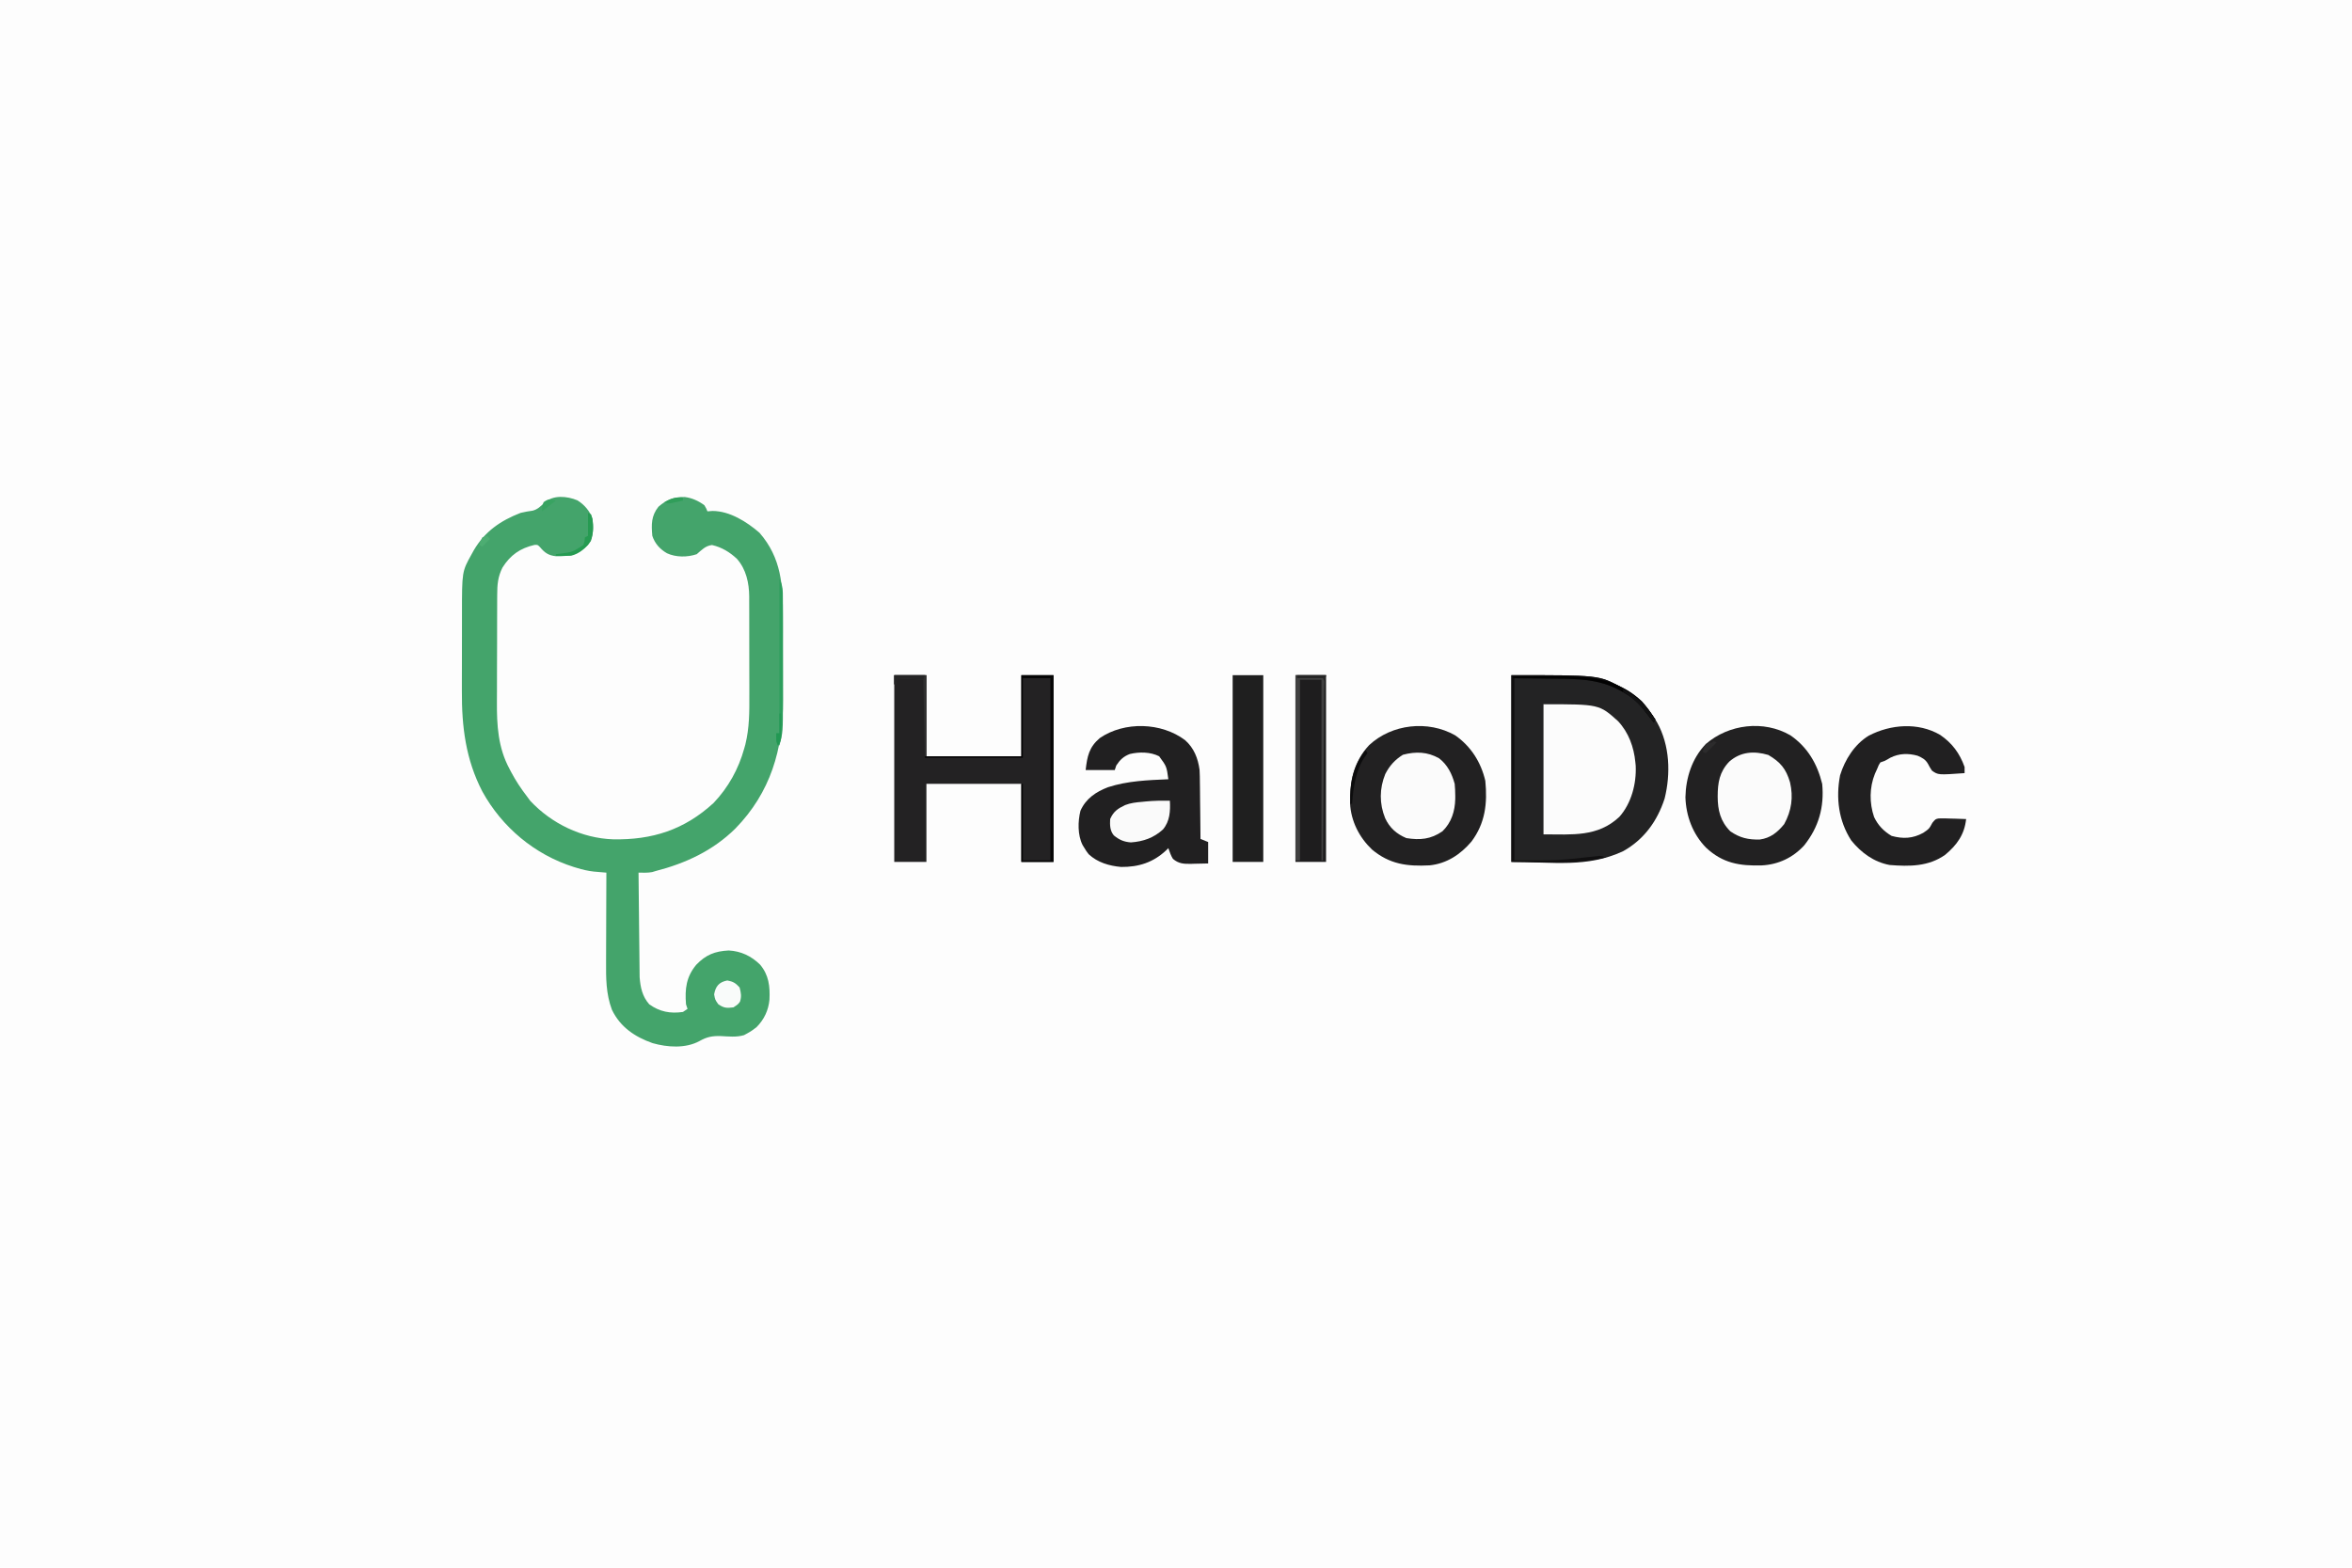
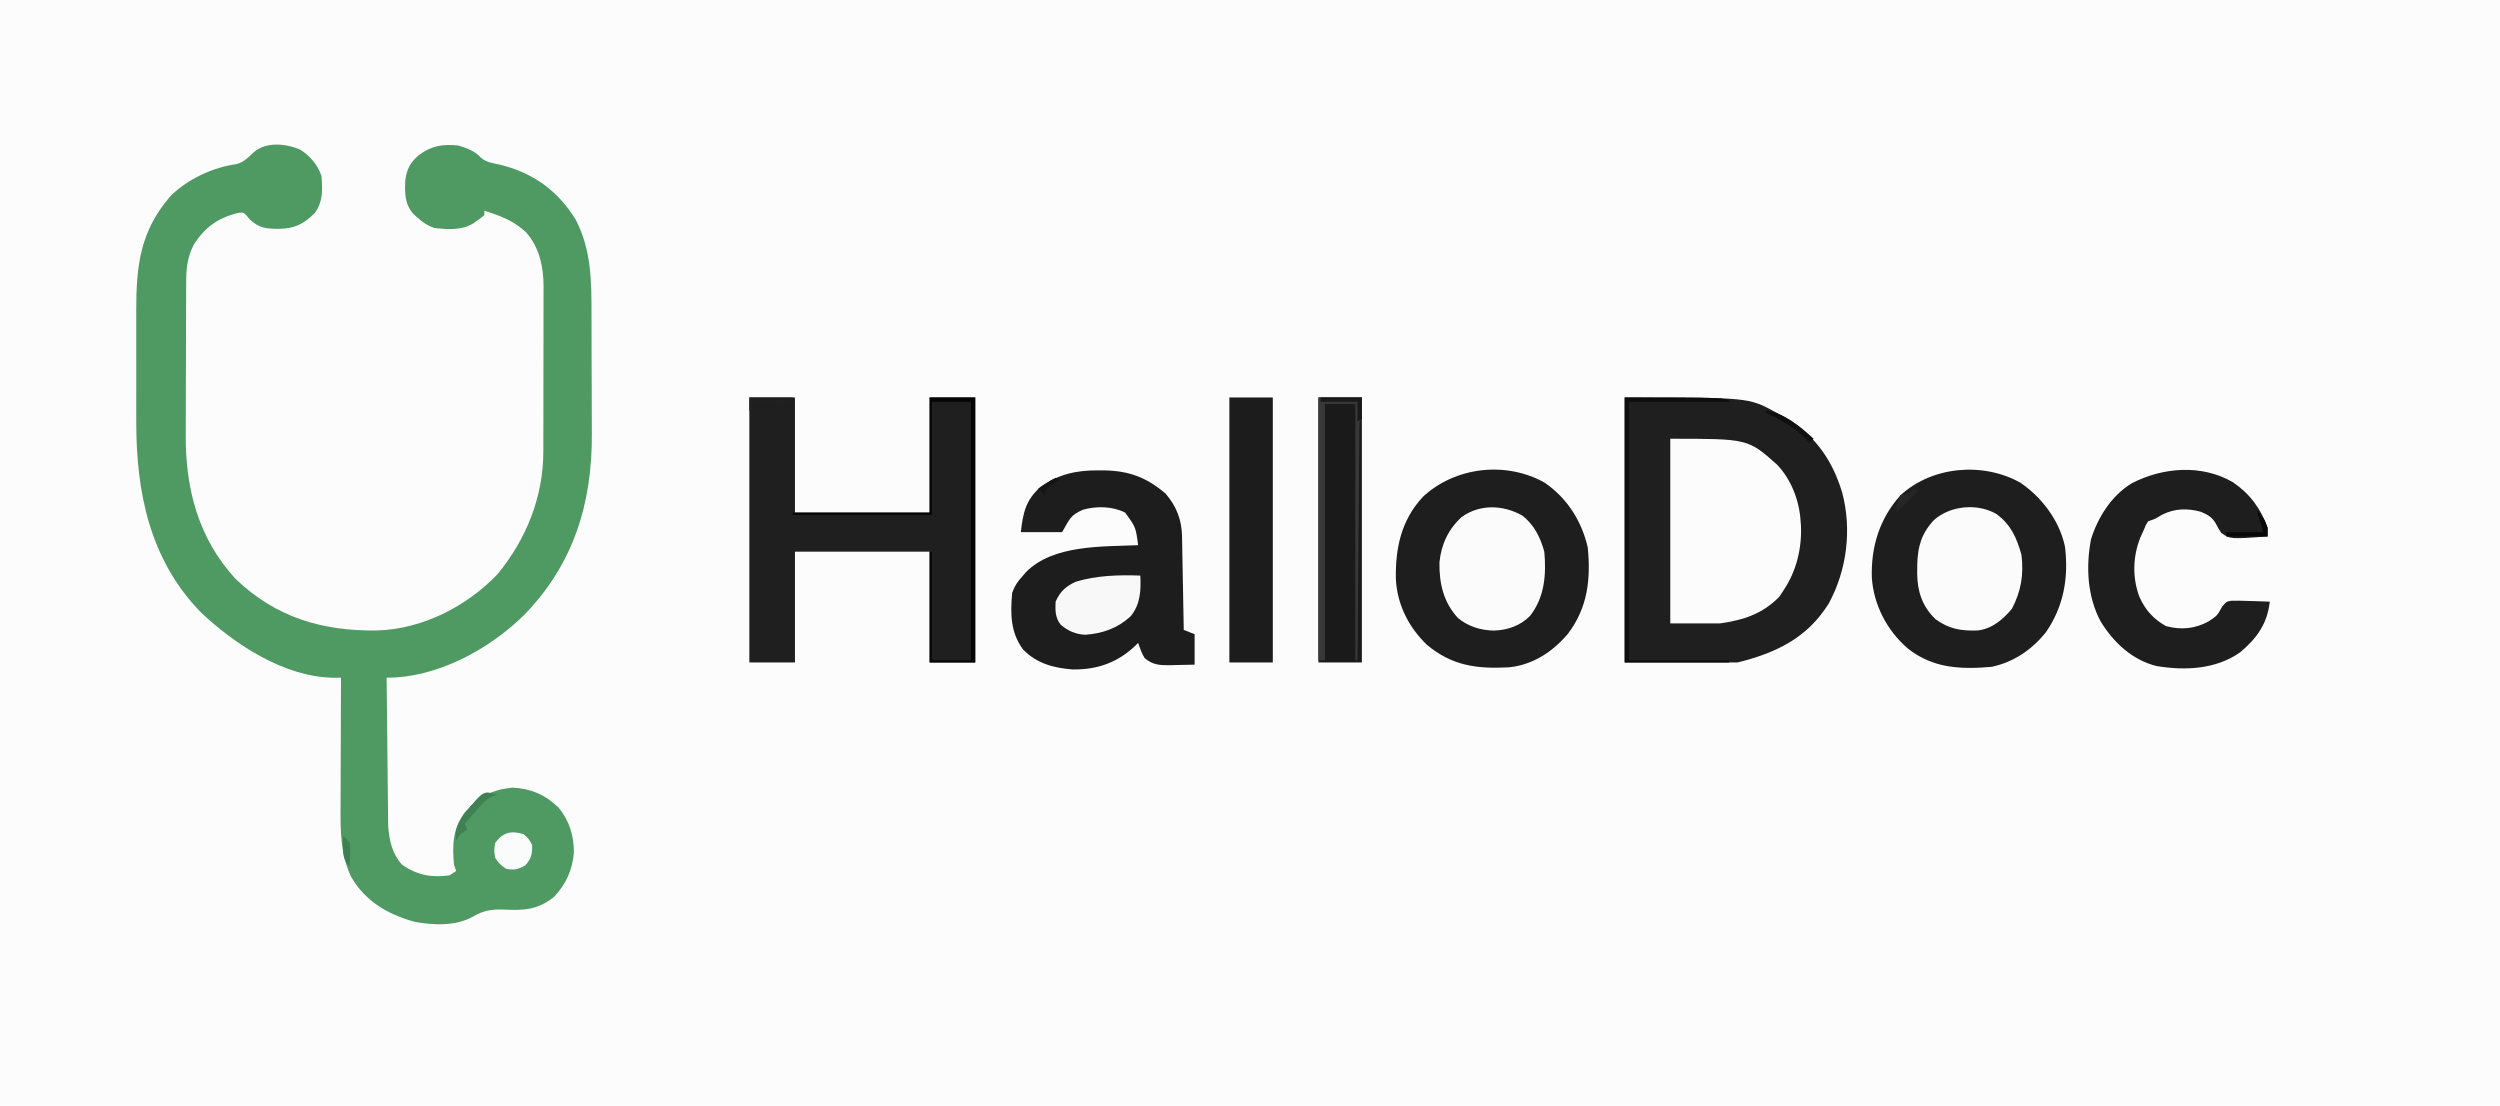
- <svg xmlns="http://www.w3.org/2000/svg" version="1.1" width="1536" height="1024">
-   <path d="M0 0 C506.88 0 1013.76 0 1536 0 C1536 337.92 1536 675.84 1536 1024 C1029.12 1024 522.24 1024 0 1024 C0 686.08 0 348.16 0 0 Z " fill="#FDFDFD" transform="translate(0,0)" />
-   <path d="M0 0 C4.566 2.815 8.235 7.117 9.926 12.188 C10.434 18.409 10.679 23.933 6.926 29.188 C0.276 35.548 -4.979 36.644 -13.969 36.512 C-18.854 36.002 -21.306 34.303 -24.465 30.523 C-25.975 28.992 -25.975 28.992 -28.02 29.121 C-37.409 31.292 -43.71 35.709 -48.883 43.844 C-51.94 49.857 -52.372 55.091 -52.365 61.703 C-52.371 62.643 -52.378 63.584 -52.385 64.553 C-52.404 67.658 -52.408 70.763 -52.41 73.867 C-52.417 76.04 -52.423 78.213 -52.43 80.385 C-52.442 84.943 -52.446 89.501 -52.445 94.059 C-52.445 99.859 -52.472 105.66 -52.506 111.46 C-52.529 115.953 -52.533 120.445 -52.532 124.937 C-52.534 127.073 -52.543 129.209 -52.558 131.345 C-52.661 146.872 -51.859 161.597 -44.262 175.562 C-43.747 176.549 -43.747 176.549 -43.221 177.556 C-40.274 183.085 -36.907 188.229 -33.074 193.188 C-32.311 194.219 -31.548 195.25 -30.762 196.312 C-16.84 211.205 2.915 220.71 23.297 221.426 C48.892 221.898 69.865 215.227 88.988 197.625 C98.537 187.566 105.227 175.527 108.926 162.188 C109.179 161.283 109.431 160.379 109.692 159.447 C112.364 148.601 112.346 138.087 112.289 126.977 C112.289 124.953 112.289 122.93 112.291 120.906 C112.29 116.692 112.28 112.478 112.262 108.264 C112.239 102.878 112.239 97.492 112.245 92.105 C112.249 87.937 112.242 83.77 112.232 79.602 C112.229 77.616 112.227 75.63 112.229 73.643 C112.229 70.868 112.217 68.094 112.2 65.319 C112.203 64.509 112.205 63.7 112.208 62.866 C112.126 53.983 110.242 45.093 104.238 38.27 C99.547 33.834 94.263 30.653 87.926 29.188 C83.572 29.704 81.191 32.409 77.926 35.188 C71.787 37.234 64.426 37.293 58.488 34.562 C53.868 31.858 50.638 28.324 48.926 23.188 C48.264 15.764 48.195 10.131 52.926 4.188 C58.329 -0.516 62.975 -2.227 70.148 -2.164 C74.89 -1.564 79.078 0.375 82.926 3.188 C84.207 5.359 84.207 5.359 84.926 7.188 C86.019 7.105 87.112 7.022 88.238 6.938 C99.543 6.977 110.618 14.014 118.926 21.188 C133.277 37.713 134.243 55.417 134.227 76.227 C134.23 78.278 134.235 80.329 134.24 82.38 C134.247 86.668 134.247 90.956 134.241 95.245 C134.236 100.694 134.253 106.143 134.276 111.593 C134.291 115.828 134.291 120.063 134.288 124.298 C134.289 126.305 134.294 128.311 134.304 130.318 C134.448 162.569 126.108 190.88 103.176 214.375 C88.49 228.871 70.662 237.123 50.926 242.188 C50.25 242.395 49.575 242.603 48.879 242.816 C45.905 243.382 42.945 243.208 39.926 243.188 C40.01 252.437 40.105 261.687 40.213 270.936 C40.263 275.231 40.309 279.527 40.348 283.822 C40.385 287.972 40.431 292.122 40.484 296.271 C40.502 297.85 40.517 299.429 40.529 301.008 C40.546 303.229 40.575 305.449 40.607 307.67 C40.62 308.931 40.634 310.193 40.647 311.492 C41.146 318.111 42.414 324.112 46.926 329.188 C53.734 334.075 60.658 335.383 68.926 334.188 C69.916 333.527 70.906 332.868 71.926 332.188 C71.596 331.197 71.266 330.207 70.926 329.188 C70.137 319.088 71.051 311.29 77.613 303.375 C83.894 296.843 89.773 294.488 98.836 294.031 C106.803 294.434 113.587 297.684 119.266 303.234 C125.015 309.998 125.856 317.523 125.434 326.168 C124.771 333.164 121.896 339.223 116.922 344.188 C114.97 345.728 113.116 347.014 110.926 348.188 C110.222 348.569 109.518 348.951 108.793 349.344 C103.803 350.812 98.648 350.187 93.494 349.934 C88.044 349.794 84.53 350.482 79.786 353.17 C70.663 358.161 58.794 357.312 49.113 354.562 C37.549 350.495 27.993 344.074 22.551 332.75 C18.608 322.26 18.657 311.854 18.73 300.805 C18.734 299.137 18.737 297.47 18.739 295.803 C18.747 291.447 18.766 287.09 18.788 282.734 C18.809 278.276 18.818 273.817 18.828 269.359 C18.849 260.635 18.884 251.911 18.926 243.188 C18.181 243.126 17.436 243.064 16.668 243.001 C15.685 242.916 14.703 242.832 13.69 242.744 C12.718 242.662 11.746 242.58 10.745 242.495 C6.94 242.08 3.394 241.235 -0.262 240.125 C-1.334 239.803 -1.334 239.803 -2.428 239.474 C-27.934 231.395 -49.206 213.557 -62.074 190.188 C-72.952 169.212 -75.565 147.822 -75.438 124.539 C-75.437 122.624 -75.438 120.71 -75.439 118.795 C-75.439 114.82 -75.429 110.845 -75.41 106.871 C-75.388 101.811 -75.387 96.752 -75.394 91.692 C-75.397 87.752 -75.391 83.813 -75.381 79.873 C-75.377 78.008 -75.376 76.143 -75.377 74.278 C-75.381 46.521 -75.381 46.521 -69.074 35.188 C-68.579 34.292 -68.084 33.396 -67.574 32.473 C-60.317 20.226 -50.171 13.267 -37.074 8.188 C-34.435 7.543 -31.871 7.112 -29.184 6.742 C-25.917 5.883 -23.981 3.872 -21.578 1.586 C-15.89 -3.704 -6.735 -2.807 0 0 Z " fill="#44A46B" transform="translate(377.0742,326.8125)" />
-   <path d="M0 0 C57.233 0 57.233 0 71.562 7.812 C72.551 8.333 72.551 8.333 73.56 8.864 C82.729 13.84 88.5 20.166 94 29 C94.391 29.624 94.781 30.248 95.184 30.891 C103.515 45.803 104.148 64.349 100.098 80.625 C95.302 95.371 86.637 107.363 73 115 C49.329 125.961 27.422 122 0 122 C0 81.74 0 41.48 0 0 Z " fill="#232324" transform="translate(987,441)" />
-   <path d="M0 0 C10.291 7.188 16.834 17.527 19.672 29.68 C21.12 44.363 19.661 57.376 10.59 69.426 C3.471 77.792 -5.507 83.778 -16.666 84.919 C-31.32 85.687 -42.753 84.262 -54.363 74.562 C-62.754 66.522 -68.052 56.051 -68.664 44.383 C-68.952 30.147 -66.263 17.189 -56.223 6.422 C-41.402 -7.404 -17.814 -10.102 0 0 Z " fill="#222122" transform="translate(950.3281,480.3203)" />
-   <path d="M0 0 C11.268 7.779 17.544 18.594 20.781 31.715 C22.231 46.854 18.511 60.026 9.039 71.898 C1.73 79.92 -7.851 84.437 -18.625 84.988 C-33.095 85.402 -44.152 83.626 -55.101 73.365 C-63.759 64.514 -68.155 52.705 -68.531 40.465 C-68.282 27.788 -64.226 14.987 -55.219 5.715 C-40.252 -7.299 -17.421 -10.091 0 0 Z " fill="#222122" transform="translate(1169.219,480.2852)" />
-   <path d="M0 0 C6.93 0 13.86 0 21 0 C21 17.49 21 34.98 21 53 C41.46 53 61.92 53 83 53 C83 35.51 83 18.02 83 0 C89.93 0 96.86 0 104 0 C104 40.26 104 80.52 104 122 C97.07 122 90.14 122 83 122 C83 105.17 83 88.34 83 71 C62.54 71 42.08 71 21 71 C21 87.83 21 104.66 21 122 C14.07 122 7.14 122 0 122 C0 81.74 0 41.48 0 0 Z " fill="#232223" transform="translate(584,441)" />
-   <path d="M0 0 C5.744 5.107 8.379 11.781 9.403 19.335 C9.571 22.255 9.625 25.153 9.629 28.078 C9.645 29.128 9.662 30.178 9.679 31.259 C9.727 34.57 9.749 37.88 9.77 41.191 C9.798 43.454 9.828 45.716 9.859 47.979 C9.933 53.487 9.985 58.995 10.02 64.504 C11.67 65.164 13.32 65.824 15.02 66.504 C15.02 71.124 15.02 75.744 15.02 80.504 C12.123 80.585 9.229 80.645 6.332 80.691 C5.515 80.717 4.699 80.742 3.857 80.768 C-0.896 80.825 -4.187 80.714 -7.98 77.504 C-9.403 75.237 -10.068 73.049 -10.98 70.504 C-11.442 70.963 -11.903 71.422 -12.379 71.895 C-20.836 79.85 -30.349 82.898 -41.863 82.789 C-49.7 82.072 -57.137 79.889 -62.98 74.504 C-64.527 72.504 -64.527 72.504 -65.73 70.504 C-66.138 69.844 -66.545 69.184 -66.965 68.504 C-70.279 61.978 -70.11 53.016 -68.367 46.055 C-64.821 38.103 -58.269 33.725 -50.355 30.691 C-37.537 26.541 -24.334 26.079 -10.98 25.504 C-12.104 17.135 -12.104 17.135 -16.98 10.504 C-22.662 7.594 -29.947 7.555 -36.105 9.004 C-40.249 10.576 -42.596 12.836 -44.98 16.504 C-45.31 17.494 -45.64 18.484 -45.98 19.504 C-52.25 19.504 -58.52 19.504 -64.98 19.504 C-63.979 10.493 -62.742 4.563 -55.758 -1.391 C-39.668 -12.43 -15.524 -11.727 0 0 Z " fill="#212021" transform="translate(773.9805,483.4961)" />
-   <path d="M0 0 C36.387 0 36.387 0 48.688 11.062 C55.641 18.517 59.042 27.99 60 38 C60.106 39.087 60.106 39.087 60.215 40.195 C60.753 51.869 57.408 64.723 49.535 73.559 C35.363 86.865 18.884 85 0 85 C0 56.95 0 28.9 0 0 Z " fill="#FCFCFC" transform="translate(1008,460)" />
-   <path d="M0 0 C7.868 5.37 12.802 12.017 16 21 C16 22.32 16 23.64 16 25 C-1.263 26.231 -1.263 26.231 -5.316 23.359 C-6.688 21.25 -6.688 21.25 -7.844 19.047 C-9.545 16.035 -11.61 14.961 -14.73 13.625 C-20.872 11.934 -26.777 12.066 -32.5 14.938 C-33.108 15.297 -33.717 15.657 -34.344 16.027 C-36 17 -36 17 -39 18 C-40.102 19.698 -40.102 19.698 -41 22 C-41.773 23.702 -41.773 23.702 -42.562 25.438 C-46.167 34.371 -46.231 44.562 -43.105 53.676 C-40.505 59.144 -36.835 62.892 -31.688 66 C-24.167 68.039 -17.843 67.757 -11 64 C-7.151 61.38 -7.151 61.38 -4.996 57.387 C-3 55 -3 55 -0.886 54.596 C1.82 54.507 4.482 54.565 7.188 54.688 C8.598 54.721 8.598 54.721 10.037 54.756 C12.36 54.815 14.679 54.897 17 55 C15.915 65.077 11.065 71.879 3.375 78.309 C-7.557 86.094 -20.078 86.033 -33 85 C-43.289 83.049 -51.48 77.033 -58 69 C-66.293 56.215 -68.157 41.249 -65.312 26.414 C-62.156 16.18 -55.879 6.183 -46.578 0.527 C-32.241 -6.924 -14.332 -8.318 0 0 Z " fill="#212021" transform="translate(1267,480)" />
-   <path d="M0 0 C6.6 0 13.2 0 20 0 C20 40.26 20 80.52 20 122 C13.4 122 6.8 122 0 122 C0 81.74 0 41.48 0 0 Z " fill="#1E1D1E" transform="translate(846,441)" />
-   <path d="M0 0 C6.6 0 13.2 0 20 0 C20 40.26 20 80.52 20 122 C13.4 122 6.8 122 0 122 C0 81.74 0 41.48 0 0 Z " fill="#1F1F1F" transform="translate(805,441)" />
-   <path d="M0 0 C7.874 4.632 11.572 9.001 14.188 17.875 C16.429 27.62 15.188 36.39 10.375 45.188 C6.048 50.504 1.408 54.308 -5.574 55.246 C-13.105 55.417 -18.566 54.19 -24.812 49.875 C-31.306 43.382 -33.028 36.05 -33.062 27.188 C-33.048 18.14 -31.915 11.099 -25.527 4.383 C-18.104 -2.144 -9.329 -2.753 0 0 Z " fill="#FBFBFB" transform="translate(1154.812,493.125)" />
-   <path d="M0 0 C5.48 4.213 8.415 10.12 10.195 16.688 C10.432 19.324 10.577 21.805 10.57 24.438 C10.568 25.491 10.568 25.491 10.565 26.566 C10.378 34.574 8.066 41.984 2.195 47.688 C-5.426 52.935 -12.411 53.539 -21.367 52.125 C-27.77 49.447 -32.321 45.402 -35.242 39.062 C-39.064 29.568 -38.973 19.722 -35.133 10.27 C-32.319 4.799 -28.817 0.95 -23.617 -2.312 C-15.239 -4.51 -7.636 -4.321 0 0 Z " fill="#FBFBFB" transform="translate(939.8047,495.3125)" />
-   <path d="M0 0 C0.369 6.757 0.031 13.398 -4.512 18.797 C-10.572 24.298 -17.332 26.661 -25.438 27.25 C-29.991 26.93 -33.101 25.573 -36.613 22.664 C-39.185 19.578 -39.2 15.896 -39 12 C-36.822 6.982 -33.96 5.142 -29.249 2.876 C-25.583 1.448 -21.961 1.071 -18.062 0.75 C-16.942 0.634 -16.942 0.634 -15.799 0.516 C-10.518 0.005 -5.304 -0.063 0 0 Z " fill="#FAFAFA" transform="translate(764,523)" />
-   <path d="M0 0 C57.233 0 57.233 0 71.562 7.812 C72.551 8.333 72.551 8.333 73.56 8.864 C82.785 13.871 88.339 20.208 94 29 C93.67 29.66 93.34 30.32 93 31 C92.588 30.443 92.175 29.886 91.75 29.312 C89.877 26.837 87.953 24.412 86 22 C85.167 20.962 85.167 20.962 84.316 19.902 C80.256 15.354 75.735 12.461 70.375 9.688 C69.761 9.362 69.147 9.036 68.514 8.701 C48.608 -0.996 22.1 2.437 2 2 C2 41.27 2 80.54 2 121 C30.179 121.13 30.179 121.13 58 118 C59.32 118.33 60.64 118.66 62 119 C41.927 124.018 20.691 122 0 122 C0 81.74 0 41.48 0 0 Z " fill="#100F10" transform="translate(987,441)" />
-   <path d="M0 0 C6.93 0 13.86 0 21 0 C21 40.26 21 80.52 21 122 C14.07 122 7.14 122 0 122 C0 105.17 0 88.34 0 71 C0.33 71 0.66 71 1 71 C1 87.5 1 104 1 121 C6.94 121 12.88 121 19 121 C19 81.73 19 42.46 19 2 C13.06 2 7.12 2 1 2 C1 19.16 1 36.32 1 54 C-20.12 54 -41.24 54 -63 54 C-63 53.67 -63 53.34 -63 53 C-42.21 53 -21.42 53 0 53 C0 35.51 0 18.02 0 0 Z " fill="#050505" transform="translate(667,441)" />
-   <path d="M0 0 C6.6 0 13.2 0 20 0 C19.67 1.32 19.34 2.64 19 4 C18.902 5.639 18.854 7.281 18.842 8.923 C18.827 10.408 18.827 10.408 18.812 11.923 C18.806 13.002 18.801 14.082 18.795 15.194 C18.78 16.907 18.78 16.907 18.765 18.654 C18.733 22.431 18.708 26.208 18.684 29.984 C18.663 32.602 18.642 35.219 18.621 37.837 C18.571 44.024 18.526 50.211 18.483 56.398 C18.433 63.443 18.378 70.487 18.323 77.532 C18.209 92.021 18.102 106.511 18 121 C17.67 121 17.34 121 17 121 C17 82.06 17 43.12 17 3 C12.38 3 7.76 3 3 3 C3 41.94 3 80.88 3 121 C2.01 121 1.02 121 0 121 C0 81.07 0 41.14 0 0 Z " fill="#404040" transform="translate(846,441)" />
-   <path d="M0 0 C3.805 0.713 5.412 1.679 8 4.562 C8.936 8.057 9.374 10.409 8.25 13.875 C7 15.562 7 15.562 4 17.562 C-0.363 18.128 -2.298 18.056 -5.938 15.5 C-8 12.562 -8 12.562 -8.625 9.062 C-7.677 3.754 -5.384 1.01 0 0 Z " fill="#F9FBFA" transform="translate(475,640.4375)" />
-   <path d="M0 0 C2.267 4.533 2.282 7.984 2.259 12.908 C2.262 13.808 2.266 14.708 2.269 15.635 C2.278 18.612 2.272 21.589 2.266 24.566 C2.267 26.642 2.269 28.717 2.271 30.793 C2.274 35.148 2.27 39.503 2.261 43.859 C2.249 49.418 2.256 54.977 2.268 60.536 C2.275 64.826 2.273 69.117 2.268 73.407 C2.266 75.455 2.268 77.503 2.273 79.551 C2.309 100.098 2.309 100.098 0 109 C-2 107 -2 107 -2.125 103.875 C-2.084 102.926 -2.042 101.978 -2 101 C-1.34 101 -0.68 101 0 101 C0 67.67 0 34.34 0 0 Z " fill="#2D9E5D" transform="translate(509,378)" />
-   <path d="M0 0 C6.846 -0.103 13.692 -0.172 20.538 -0.22 C22.861 -0.24 25.184 -0.267 27.506 -0.302 C48.588 -0.61 67.936 0.857 84.211 16.023 C87.556 19.719 90.306 23.816 93 28 C92.67 28.66 92.34 29.32 92 30 C91.588 29.443 91.175 28.886 90.75 28.312 C88.877 25.837 86.953 23.412 85 21 C84.167 19.962 84.167 19.962 83.316 18.902 C79.256 14.354 74.735 11.461 69.375 8.688 C68.761 8.362 68.147 8.036 67.514 7.701 C53.429 0.84 37.897 1.473 22.625 1.312 C20.424 1.279 18.224 1.245 16.023 1.209 C10.682 1.125 5.341 1.056 0 1 C0 0.67 0 0.34 0 0 Z " fill="#020202" transform="translate(988,442)" />
-   <path d="M0 0 C6.93 0 13.86 0 21 0 C21 17.49 21 34.98 21 53 C20.67 53 20.34 53 20 53 C19.67 36.5 19.34 20 19 3 C13.39 2.67 7.78 2.34 2 2 C1.67 3.32 1.34 4.64 1 6 C0.67 6 0.34 6 0 6 C0 4.02 0 2.04 0 0 Z " fill="#2F2F2F" transform="translate(584,441)" />
-   <path d="M0 0 C0.66 0.33 1.32 0.66 2 1 C3.879 6.637 3.747 12.758 1.875 18.375 C-1.404 22.966 -5.462 26.615 -11 28 C-14.341 28.149 -17.659 28.117 -21 28 C-21 27.67 -21 27.34 -21 27 C-20.203 26.902 -19.407 26.804 -18.586 26.703 C-10.025 25.581 -10.025 25.581 -3 21 C-2.196 18.401 -2.196 18.401 -2 16 C-1.34 15.67 -0.68 15.34 0 15 C0 10.05 0 5.1 0 0 Z " fill="#269B52" transform="translate(384,335)" />
-   <path d="M0 0 C0.33 0.66 0.66 1.32 1 2 C-0.083 3.547 -0.083 3.547 -1.188 5.125 C-6.708 13.536 -8.295 25.134 -9 35 C-9.33 35 -9.66 35 -10 35 C-10.686 22.117 -8.754 11.522 -1 1 C-0.67 0.67 -0.34 0.34 0 0 Z " fill="#0C0C0D" transform="translate(892,490)" />
-   <path d="M0 0 C9.492 5.037 15.135 10.98 21 20 C20.67 20.66 20.34 21.32 20 22 C19.587 21.443 19.175 20.886 18.75 20.312 C13.348 13.175 7.888 6.437 0 2 C0 1.34 0 0.68 0 0 Z " fill="#121213" transform="translate(1060,450)" />
-   <path d="M0 0 C6.6 0 13.2 0 20 0 C19.67 0.99 19.34 1.98 19 3 C13.39 2.67 7.78 2.34 2 2 C1.67 3.32 1.34 4.64 1 6 C0.67 6 0.34 6 0 6 C0 4.02 0 2.04 0 0 Z " fill="#242425" transform="translate(584,441)" />
-   <path d="M0 0 C6.27 0 12.54 0 19 0 C18.67 1.32 18.34 2.64 18 4 C17.67 3.34 17.34 2.68 17 2 C11.39 2 5.78 2 0 2 C0 1.34 0 0.68 0 0 Z " fill="#262626" transform="translate(847,441)" />
-   <path d="M0 0 C0.33 0 0.66 0 1 0 C1.054 2.75 1.094 5.499 1.125 8.25 C1.15 9.416 1.15 9.416 1.176 10.605 C1.237 17.724 1.237 17.724 -1 21 C-2.354 18.291 -2.065 15.991 -2 13 C-1.34 13 -0.68 13 0 13 C0 8.71 0 4.42 0 0 Z " fill="#229853" transform="translate(509,466)" />
-   <path d="M0 0 C-4.455 3.465 -4.455 3.465 -9 7 C-9 4 -9 4 -8 1 C-4.727 -1.257 -4.105 -1.026 0 0 Z " fill="#38A361" transform="translate(363,327)" />
-   <path d="M0 0 C0 0.66 0 1.32 0 2 C-1.623 2.362 -3.249 2.715 -4.875 3.062 C-5.78 3.26 -6.685 3.457 -7.617 3.66 C-10 4 -10 4 -12 3 C-7.771 0.583 -4.877 -0.348 0 0 Z " fill="#309E5A" transform="translate(446,325)" />
-   <path d="M0 0 C0.66 0.33 1.32 0.66 2 1 C-0.31 3.31 -2.62 5.62 -5 8 C-5.66 7.67 -6.32 7.34 -7 7 C-6.25 4.562 -6.25 4.562 -5 2 C-2.938 1.25 -2.938 1.25 -1 1 C-0.67 0.67 -0.34 0.34 0 0 Z " fill="#2C2B2C" transform="translate(1119,484)" />
-   <path d="M0 0 C0.66 0.66 1.32 1.32 2 2 C0.35 3.65 -1.3 5.3 -3 7 C-3.66 6.67 -4.32 6.34 -5 6 C-4.188 3.562 -4.188 3.562 -3 1 C-2.01 0.67 -1.02 0.34 0 0 Z " fill="#4DAD72" transform="translate(318,350)" />
+ <svg xmlns="http://www.w3.org/2000/svg" version="1.1" width="1151" height="509">
+   <path d="M0 0 C379.83 0 759.66 0 1151 0 C1151 167.97 1151 335.94 1151 509 C771.17 509 391.34 509 0 509 C0 341.03 0 173.06 0 0 Z " fill="#FCFCFD" transform="translate(0,0)" />
+   <path d="M0 0 C4.566 2.815 8.235 7.117 9.926 12.188 C10.434 18.409 10.679 23.933 6.926 29.188 C1.674 34.454 -2.527 36.483 -9.949 36.562 C-15.761 36.484 -18.855 36.179 -23.074 32.188 C-23.761 31.364 -23.761 31.364 -24.461 30.523 C-25.975 28.993 -25.975 28.993 -28.02 29.121 C-37.409 31.292 -43.71 35.709 -48.883 43.844 C-51.942 49.863 -52.372 55.102 -52.365 61.719 C-52.371 62.661 -52.378 63.603 -52.385 64.574 C-52.404 67.684 -52.408 70.793 -52.41 73.902 C-52.417 76.077 -52.423 78.253 -52.43 80.428 C-52.442 84.99 -52.446 89.552 -52.445 94.114 C-52.445 99.923 -52.472 105.733 -52.506 111.542 C-52.529 116.039 -52.533 120.535 -52.532 125.032 C-52.534 127.172 -52.543 129.311 -52.558 131.451 C-52.72 156.019 -46.796 179.038 -29.703 197.621 C-11.121 215.49 10.252 221.777 35.535 221.457 C56.312 220.839 76.634 210.54 90.953 195.574 C104.21 179.534 112.083 159.922 112.071 139.074 C112.074 138.189 112.078 137.303 112.081 136.391 C112.091 133.481 112.093 130.571 112.094 127.66 C112.097 125.627 112.1 123.593 112.104 121.56 C112.11 117.304 112.112 113.048 112.111 108.792 C112.111 103.351 112.125 97.909 112.142 92.468 C112.153 88.27 112.155 84.072 112.154 79.875 C112.156 77.869 112.16 75.863 112.168 73.857 C112.178 71.048 112.175 68.239 112.169 65.43 C112.174 64.609 112.18 63.789 112.186 62.944 C112.137 54.029 110.265 45.119 104.238 38.27 C99.375 33.671 94.233 31.271 87.926 29.188 C86.936 28.858 85.946 28.527 84.926 28.188 C84.926 28.848 84.926 29.508 84.926 30.188 C83.5 31.441 83.5 31.441 81.613 32.75 C80.998 33.184 80.384 33.619 79.75 34.066 C74.423 37.34 67.935 36.806 61.926 36.188 C58.699 35.043 56.432 33.499 53.926 31.188 C53.4 30.714 52.874 30.241 52.332 29.754 C48.223 25.177 48.253 20.223 48.512 14.281 C49.194 9.183 50.664 6.151 54.645 2.695 C60.496 -1.693 65.684 -2.586 72.926 -1.812 C76.713 -0.641 80.602 0.66 83.25 3.715 C85.796 5.952 88.519 6.214 91.801 6.938 C107.247 10.67 118.494 18.714 126.926 32.188 C134.298 46.431 134.25 60.69 134.262 76.34 C134.268 78.406 134.275 80.472 134.282 82.539 C134.294 86.862 134.298 91.184 134.296 95.507 C134.296 100.99 134.323 106.473 134.358 111.955 C134.38 116.224 134.384 120.492 134.383 124.761 C134.385 126.779 134.394 128.797 134.41 130.816 C134.635 162.778 126.006 191.018 103.176 214.375 C87.076 230.265 62.931 243.315 39.926 243.188 C40.01 252.437 40.105 261.687 40.213 270.936 C40.263 275.231 40.309 279.527 40.348 283.822 C40.385 287.972 40.431 292.122 40.484 296.271 C40.502 297.85 40.517 299.429 40.529 301.008 C40.546 303.229 40.575 305.449 40.607 307.67 C40.62 308.931 40.634 310.193 40.647 311.492 C41.146 318.111 42.414 324.112 46.926 329.188 C53.734 334.075 60.658 335.383 68.926 334.188 C69.916 333.527 70.906 332.868 71.926 332.188 C71.596 331.197 71.266 330.207 70.926 329.188 C70.103 320.144 70.39 312.634 75.926 305.188 C82.228 298.056 88.451 294.709 97.863 293.812 C106.423 294.254 112.816 296.997 119.012 302.93 C124.005 308.819 126.279 316.245 126.137 323.914 C125.398 331.875 122.434 338.412 116.926 344.188 C109.083 350.27 103.022 350.403 93.494 349.934 C88.057 349.794 84.394 350.435 79.672 353.195 C71.782 357.681 61.079 357.217 52.484 355.5 C40.292 352.045 30.113 346.126 23.613 334.926 C18.505 324.165 18.655 313.311 18.73 301.684 C18.734 299.993 18.737 298.301 18.739 296.61 C18.747 292.186 18.766 287.763 18.788 283.339 C18.809 278.814 18.818 274.289 18.828 269.764 C18.849 260.905 18.884 252.046 18.926 243.188 C17.3 243.208 17.3 243.208 15.641 243.229 C-7.008 242.976 -29.856 228.005 -45.574 213.125 C-69.228 188.87 -75.422 157.676 -75.34 124.93 C-75.341 123.009 -75.343 121.089 -75.346 119.168 C-75.349 115.17 -75.344 111.171 -75.335 107.172 C-75.324 102.081 -75.33 96.99 -75.342 91.899 C-75.349 87.942 -75.347 83.986 -75.342 80.029 C-75.341 78.153 -75.342 76.277 -75.347 74.401 C-75.388 53.604 -73.575 37.377 -59.34 21.219 C-51.449 13.537 -40.006 8.231 -29.184 6.742 C-25.917 5.883 -23.981 3.872 -21.578 1.586 C-15.89 -3.704 -6.735 -2.807 0 0 Z " fill="#4F9963" transform="translate(138.0742,68.8125)" />
+   <path d="M0 0 C57.037 0 57.037 0 69.312 6.688 C69.977 7.039 70.642 7.39 71.326 7.751 C86.495 15.998 95.16 27.413 100.125 43.688 C104.641 60.783 102.38 79.23 94.012 94.773 C84.035 110.775 69.79 117.553 52 122 C34.84 122 17.68 122 0 122 C0 81.74 0 41.48 0 0 Z " fill="#201F20" transform="translate(748,183)" />
+   <path d="M0 0 C10.296 7.178 16.839 17.532 19.676 29.68 C21.124 44.363 19.665 57.376 10.594 69.426 C3.475 77.792 -5.503 83.778 -16.662 84.919 C-31.316 85.687 -42.749 84.262 -54.359 74.562 C-62.75 66.522 -68.048 56.051 -68.66 44.383 C-68.948 30.147 -66.259 17.189 -56.219 6.422 C-41.36 -7.44 -17.854 -10.142 0 0 Z " fill="#1E1E1F" transform="translate(711.3242,222.3203)" />
+   <path d="M0 0 C9.926 6.879 17.925 17.457 20.43 29.402 C22.161 43.637 19.869 56.8 11.711 68.715 C5.338 76.732 -3.162 82.565 -13.289 84.715 C-27.567 85.981 -40.52 85.449 -52.096 76.139 C-61.528 67.948 -67.605 56.276 -68.5 43.766 C-68.941 29.419 -64.936 16.453 -55.289 5.715 C-40.662 -7.706 -17.249 -9.684 0 0 Z " fill="#1E1E1E" transform="translate(930.2891,222.2852)" />
+   <path d="M0 0 C6.93 0 13.86 0 21 0 C21 17.49 21 34.98 21 53 C41.46 53 61.92 53 83 53 C83 35.51 83 18.02 83 0 C89.93 0 96.86 0 104 0 C104 40.26 104 80.52 104 122 C97.07 122 90.14 122 83 122 C83 105.17 83 88.34 83 71 C62.54 71 42.08 71 21 71 C21 87.83 21 104.66 21 122 C14.07 122 7.14 122 0 122 C0 81.74 0 41.48 0 0 Z " fill="#1F1F1F" transform="translate(345,183)" />
+   <path d="M0 0 C0.969 0.006 1.937 0.012 2.936 0.019 C14.122 0.263 22.22 3.376 30.75 10.688 C35.73 16.453 38.19 22.704 38.33 30.298 C38.36 31.739 38.36 31.739 38.391 33.209 C38.407 34.238 38.424 35.268 38.441 36.328 C38.462 37.388 38.483 38.448 38.504 39.539 C38.57 42.922 38.629 46.305 38.688 49.688 C38.731 51.982 38.774 54.276 38.818 56.57 C38.925 62.193 39.027 67.815 39.125 73.438 C40.775 74.097 42.425 74.757 44.125 75.438 C44.125 80.058 44.125 84.677 44.125 89.438 C41.229 89.519 38.334 89.578 35.438 89.625 C34.621 89.65 33.804 89.675 32.963 89.701 C28.209 89.759 24.918 89.647 21.125 86.438 C19.703 84.17 19.037 81.983 18.125 79.438 C17.664 79.896 17.202 80.355 16.727 80.828 C8.5 88.567 -0.817 91.816 -12.059 91.648 C-20.792 90.994 -28.67 88.867 -34.875 82.438 C-40.686 74.611 -40.735 65.816 -39.875 56.438 C-38.756 53.16 -37.225 50.956 -34.875 48.438 C-34.414 47.899 -33.952 47.36 -33.477 46.805 C-20.958 34.159 1.574 35.151 18.125 34.438 C17.001 26.069 17.001 26.069 12.125 19.438 C6.354 16.482 -1.024 16.367 -7.223 18.09 C-12.992 20.603 -13.29 22.163 -16.875 28.438 C-23.145 28.438 -29.415 28.438 -35.875 28.438 C-34.871 19.403 -33.616 13.671 -26.793 7.578 C-18.451 1.676 -10.096 -0.108 0 0 Z " fill="#1E1D1E" transform="translate(505.875,216.5625)" />
+   <path d="M0 0 C35.696 0 35.696 0 48.93 11.707 C55.65 18.558 59.45 28.465 60 38 C60.05 38.636 60.101 39.271 60.152 39.926 C60.639 50.582 57.997 61.184 52 70 C51.422 70.887 50.845 71.774 50.25 72.688 C42.517 80.635 33.724 83.468 23 85 C15.41 85 7.82 85 0 85 C0 56.95 0 28.9 0 0 Z " fill="#FCFCFC" transform="translate(769,202)" />
+   <path d="M0 0 C7.868 5.37 12.802 12.017 16 21 C16 22.32 16 23.64 16 25 C-1.263 26.231 -1.263 26.231 -5.316 23.359 C-6.688 21.25 -6.688 21.25 -7.844 19.047 C-9.545 16.035 -11.61 14.961 -14.73 13.625 C-20.872 11.934 -26.777 12.066 -32.5 14.938 C-33.108 15.297 -33.717 15.657 -34.344 16.027 C-36 17 -36 17 -39 18 C-40.102 19.698 -40.102 19.698 -41 22 C-41.773 23.702 -41.773 23.702 -42.562 25.438 C-46.108 34.224 -46.347 44.165 -42.914 53.035 C-40.108 59.067 -36.566 62.962 -30.812 66.25 C-23.71 68.144 -17.401 67.514 -11 64 C-7.151 61.38 -7.151 61.38 -4.996 57.387 C-3 55 -3 55 -0.886 54.596 C1.82 54.507 4.482 54.565 7.188 54.688 C8.598 54.721 8.598 54.721 10.037 54.756 C12.36 54.815 14.679 54.897 17 55 C15.915 65.077 11.065 71.879 3.375 78.309 C-7.676 86.179 -22.02 86.838 -35.092 84.65 C-46.332 81.882 -54.855 73.842 -60.82 64.203 C-67.014 52.636 -67.696 39.1 -65.316 26.332 C-62.139 16.142 -55.845 6.162 -46.578 0.527 C-32.241 -6.924 -14.332 -8.318 0 0 Z " fill="#1E1E1F" transform="translate(1028,222)" />
+   <path d="M0 0 C6.6 0 13.2 0 20 0 C20 40.26 20 80.52 20 122 C13.4 122 6.8 122 0 122 C0 81.74 0 41.48 0 0 Z " fill="#1B1A1B" transform="translate(607,183)" />
+   <path d="M0 0 C6.6 0 13.2 0 20 0 C20 40.26 20 80.52 20 122 C13.4 122 6.8 122 0 122 C0 81.74 0 41.48 0 0 Z " fill="#1C1C1C" transform="translate(566,183)" />
+   <path d="M0 0 C6.658 4.95 9.28 11.002 11.469 18.762 C12.571 27.797 11.313 35.449 7.094 43.574 C2.897 48.565 -2.119 52.887 -8.785 53.598 C-16.367 53.855 -22.027 52.885 -28.219 48.324 C-34.165 42.427 -36.426 35.869 -36.548 27.476 C-36.543 26.807 -36.537 26.138 -36.531 25.449 C-36.526 24.747 -36.52 24.046 -36.514 23.323 C-36.319 14.953 -34.58 8.924 -28.832 2.762 C-21.258 -3.987 -8.693 -5.077 0 0 Z " fill="#FBFBFB" transform="translate(919.2188,236.6758)" />
+   <path d="M0 0 C5.531 4.185 8.421 10.114 10.23 16.688 C11.192 27.232 10.386 37.638 3.688 46.219 C-0.841 50.783 -6.566 52.778 -12.895 53 C-19.086 52.898 -24.859 51.158 -29.629 47.109 C-36.242 39.841 -38.164 31.299 -38.047 21.664 C-37.277 13.406 -33.924 6.254 -27.77 0.688 C-19.415 -5.28 -8.792 -4.92 0 0 Z " fill="#FBFBFB" transform="translate(700.7695,237.3125)" />
+   <path d="M0 0 C0.369 6.757 0.031 13.398 -4.512 18.797 C-10.572 24.298 -17.332 26.661 -25.438 27.25 C-29.991 26.93 -33.101 25.573 -36.613 22.664 C-39.185 19.578 -39.2 15.896 -39 12 C-37.002 7.396 -34.259 4.875 -29.66 2.812 C-20.237 -0.066 -9.775 -0.373 0 0 Z " fill="#F8F8F9" transform="translate(525,265)" />
+   <path d="M0 0 C6.93 0 13.86 0 21 0 C21 40.26 21 80.52 21 122 C14.07 122 7.14 122 0 122 C0 105.17 0 88.34 0 71 C0.33 71 0.66 71 1 71 C1 87.5 1 104 1 121 C6.94 121 12.88 121 19 121 C19 81.73 19 42.46 19 2 C13.06 2 7.12 2 1 2 C1 19.16 1 36.32 1 54 C-20.12 54 -41.24 54 -63 54 C-63 53.67 -63 53.34 -63 53 C-42.21 53 -21.42 53 0 53 C0 35.51 0 18.02 0 0 Z " fill="#050505" transform="translate(428,183)" />
+   <path d="M0 0 C6.6 0 13.2 0 20 0 C20 3.3 20 6.6 20 10 C19.67 10.33 19.34 10.66 19 11 C18.892 12.429 18.853 13.863 18.842 15.296 C18.827 16.687 18.827 16.687 18.812 18.105 C18.806 19.13 18.801 20.155 18.795 21.211 C18.78 22.821 18.78 22.821 18.765 24.463 C18.733 28.029 18.708 31.594 18.684 35.16 C18.663 37.625 18.642 40.09 18.621 42.555 C18.565 49.056 18.516 55.558 18.468 62.06 C18.418 68.689 18.362 75.318 18.307 81.947 C18.199 94.965 18.097 107.982 18 121 C17.67 121 17.34 121 17 121 C17 82.06 17 43.12 17 3 C12.38 3 7.76 3 3 3 C3 41.94 3 80.88 3 121 C2.01 121 1.02 121 0 121 C0 81.07 0 41.14 0 0 Z " fill="#393839" transform="translate(607,183)" />
+   <path d="M0 0 C46 0 46 0 49 2 C33.49 2 17.98 2 2 2 C2 41.27 2 80.54 2 121 C17.18 121 32.36 121 48 121 C48 121.33 48 121.66 48 122 C32.16 122 16.32 122 0 122 C0 81.74 0 41.48 0 0 Z " fill="#0E0D0E" transform="translate(748,183)" />
+   <path d="M0 0 C2.438 2.125 2.438 2.125 4 5 C4.075 9.285 3.691 11.23 0.812 14.438 C-2.563 16.313 -4.201 16.712 -8 16 C-10.875 13.938 -10.875 13.938 -13 11 C-13.562 7.438 -13.562 7.438 -13 4 C-9.311 -0.834 -5.77 -1.648 0 0 Z " fill="#FAFBFB" transform="translate(241,384)" />
+   <path d="M0 0 C-0.681 0.165 -1.361 0.33 -2.062 0.5 C-5.751 2.384 -7.739 4.865 -10.352 8.027 C-11.824 9.789 -13.351 11.406 -15 13 C-14.67 13.99 -14.34 14.98 -14 16 C-14.99 16.66 -15.98 17.32 -17 18 C-17.66 18.99 -18.32 19.98 -19 21 C-19.843 15.518 -17.855 12.488 -14.789 8.188 C-6.359 -2.12 -6.359 -2.12 0 0 Z " fill="#3F8153" transform="translate(229,366)" />
+   <path d="M0 0 C6.27 0 12.54 0 19 0 C19 3.3 19 6.6 19 10 C18.01 10.495 18.01 10.495 17 11 C17 8.03 17 5.06 17 2 C11.39 2 5.78 2 0 2 C0 1.34 0 0.68 0 0 Z " fill="#1A1A1A" transform="translate(608,183)" />
+   <path d="M0 0 C2.874 2.874 3.812 4.254 5 8 C5 9.32 5 10.64 5 12 C-1.27 12 -7.54 12 -14 12 C-14 11.34 -14 10.68 -14 10 C-8.39 10 -2.78 10 3 10 C1.515 5.05 1.515 5.05 0 0 Z " fill="#080808" transform="translate(1039,235)" />
+   <path d="M0 0 C6.6 0 13.2 0 20 0 C19.67 0.99 19.34 1.98 19 3 C13.39 2.67 7.78 2.34 2 2 C1.67 3.32 1.34 4.64 1 6 C0.67 6 0.34 6 0 6 C0 4.02 0 2.04 0 0 Z " fill="#202021" transform="translate(345,183)" />
+   <path d="M0 0 C8.721 1.319 15.653 7.205 22 13 C21.34 13.66 20.68 14.32 20 15 C19.646 14.576 19.291 14.152 18.926 13.715 C13.533 7.774 7.102 4.513 0 1 C0 0.67 0 0.34 0 0 Z " fill="#101011" transform="translate(813,189)" />
+   <path d="M0 0 C0.66 0.33 1.32 0.66 2 1 C-1.3 4.3 -4.6 7.6 -8 11 C-8 7.718 -7.522 5.891 -6 3 C-4 2.312 -4 2.312 -2 2 C-1.34 1.34 -0.68 0.68 0 0 Z " fill="#272627" transform="translate(881,225)" />
+   <path d="M0 0 C1.488 1.145 1.488 1.145 3 3 C3.293 5.699 3.293 5.699 3.188 8.688 C3.16 9.681 3.133 10.675 3.105 11.699 C3.071 12.458 3.036 13.218 3 14 C-0.133 10.867 -0.055 8.027 -0.062 3.75 C-0.032 1.894 -0.032 1.894 0 0 Z " fill="#3D8051" transform="translate(158,385)" />
+   <path d="M0 0 C0.66 0.33 1.32 0.66 2 1 C1.031 1.598 0.061 2.196 -0.938 2.812 C-4.231 4.711 -4.231 4.711 -5 8 C-5.99 7.01 -6.98 6.02 -8 5 C-6.715 4.136 -5.422 3.284 -4.125 2.438 C-3.046 1.724 -3.046 1.724 -1.945 0.996 C-1.303 0.667 -0.661 0.339 0 0 Z " fill="#151516" transform="translate(486,220)" />
</svg>
